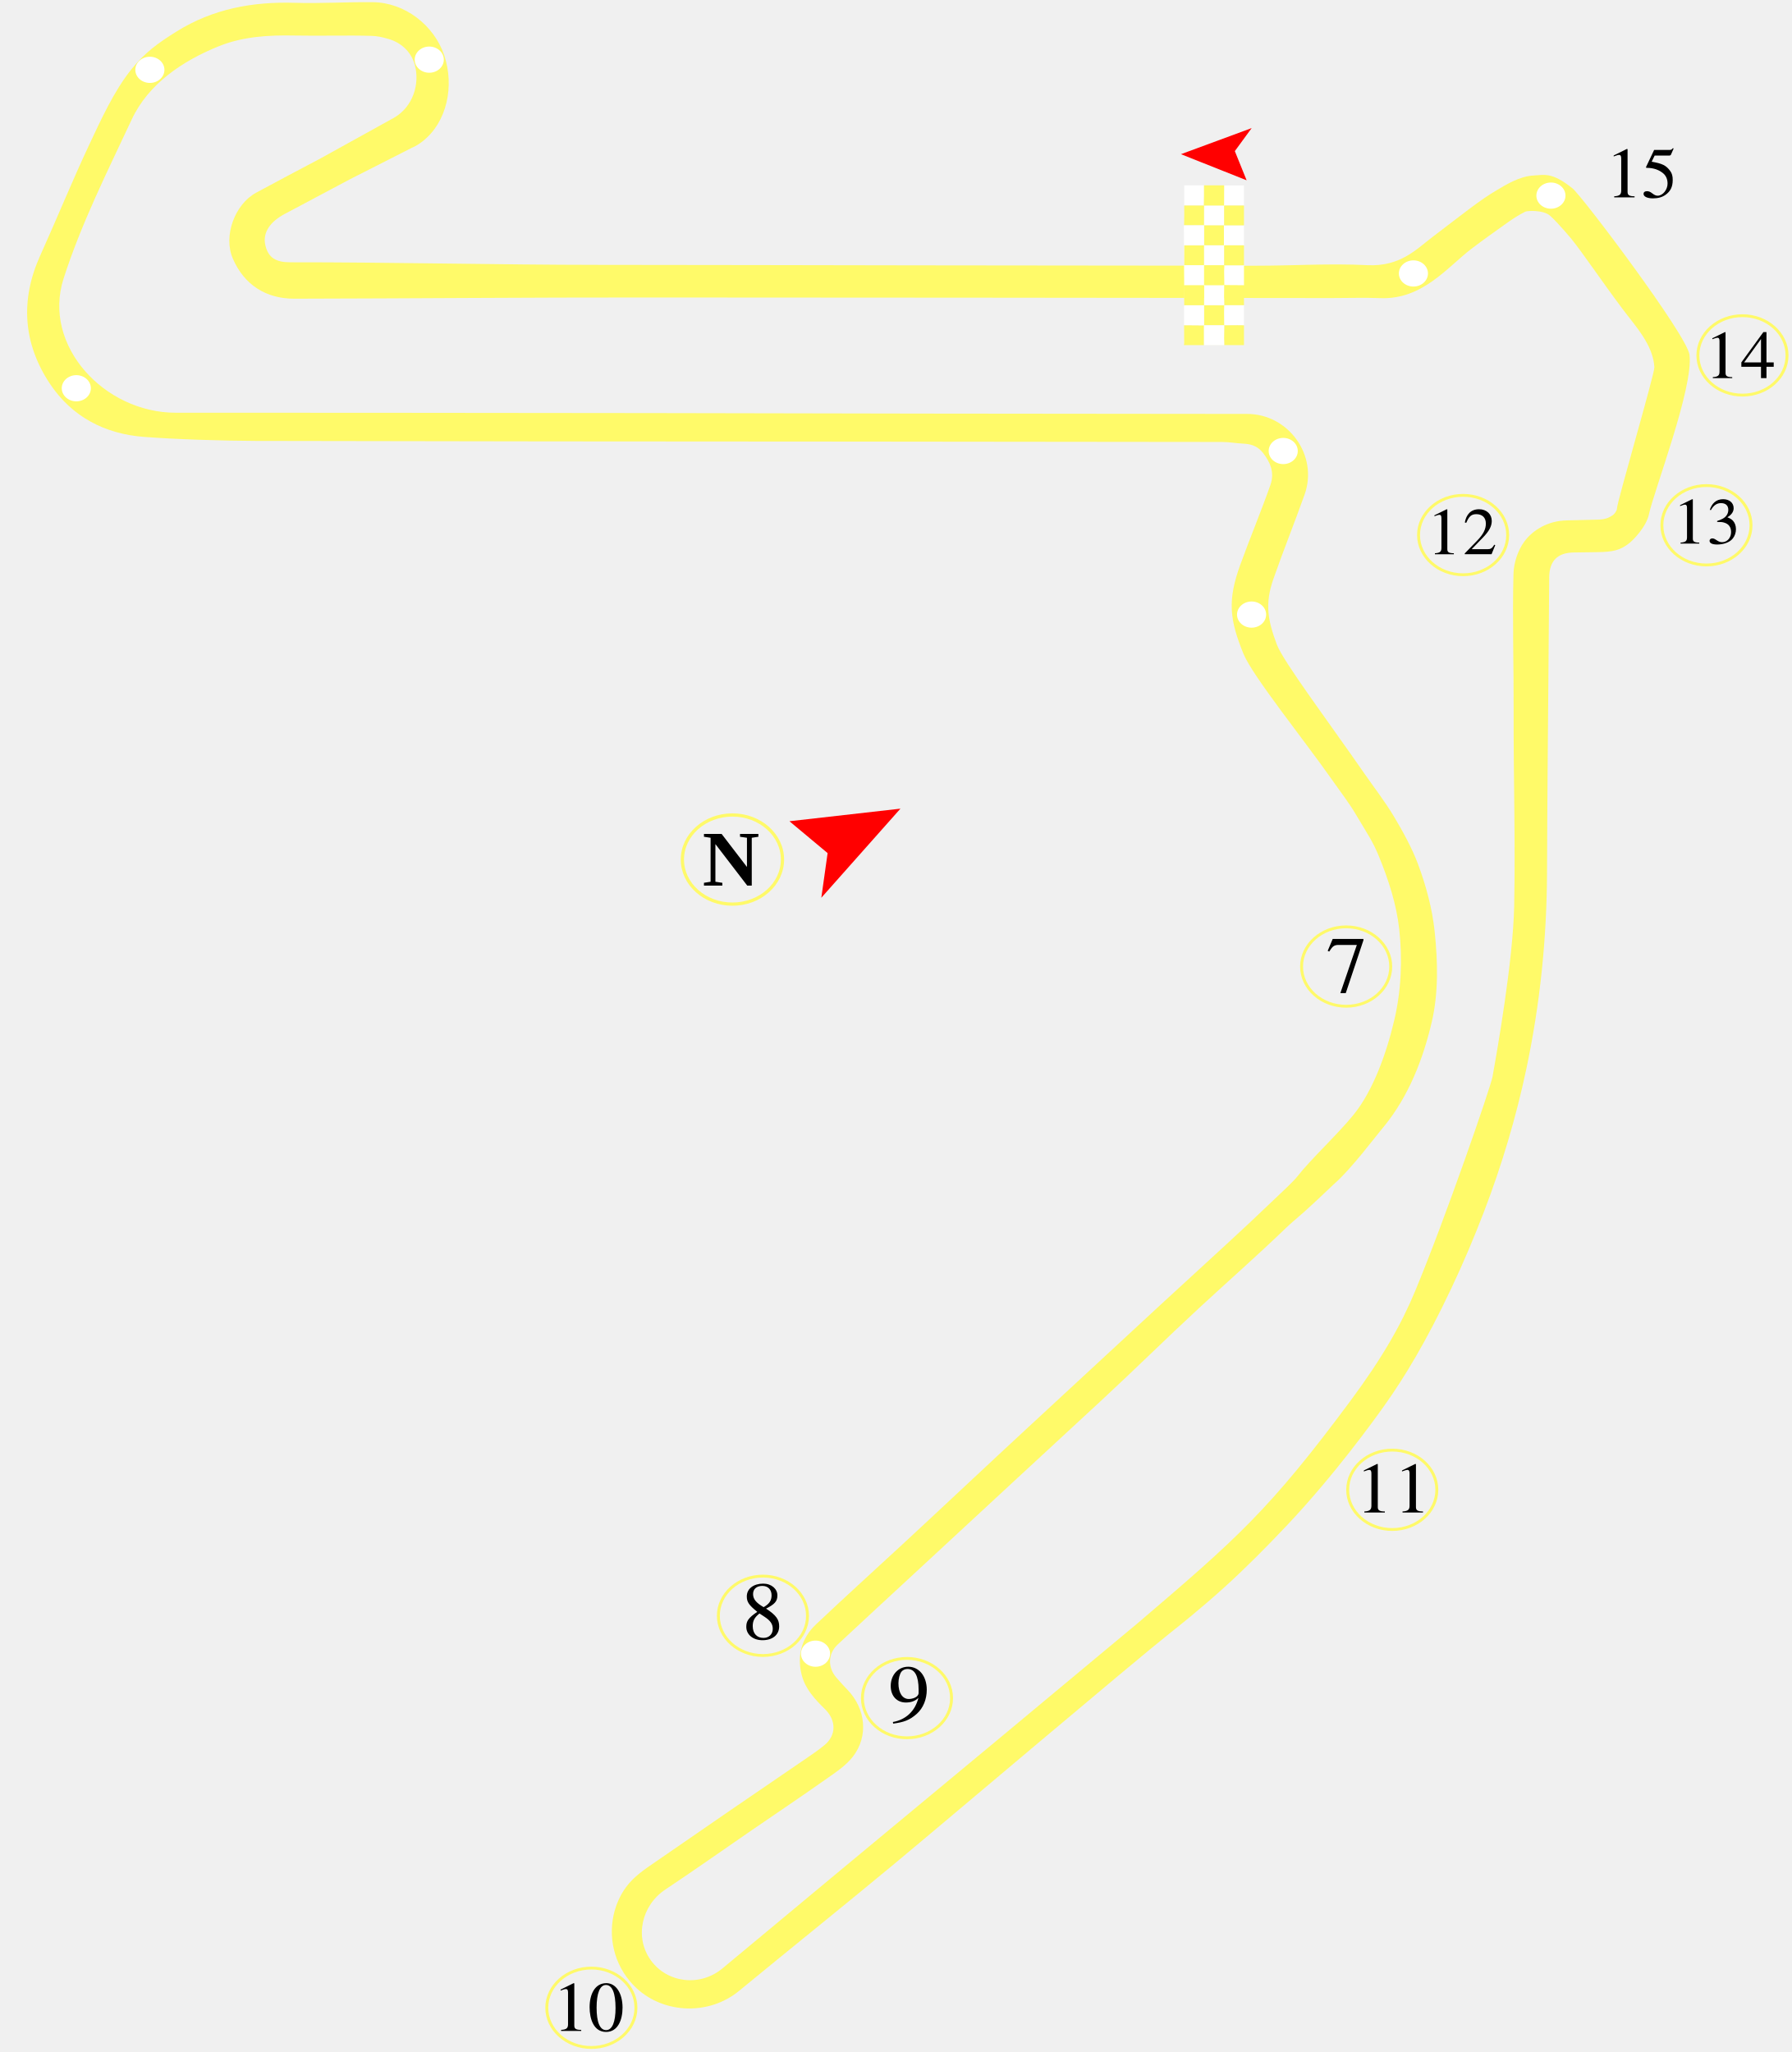
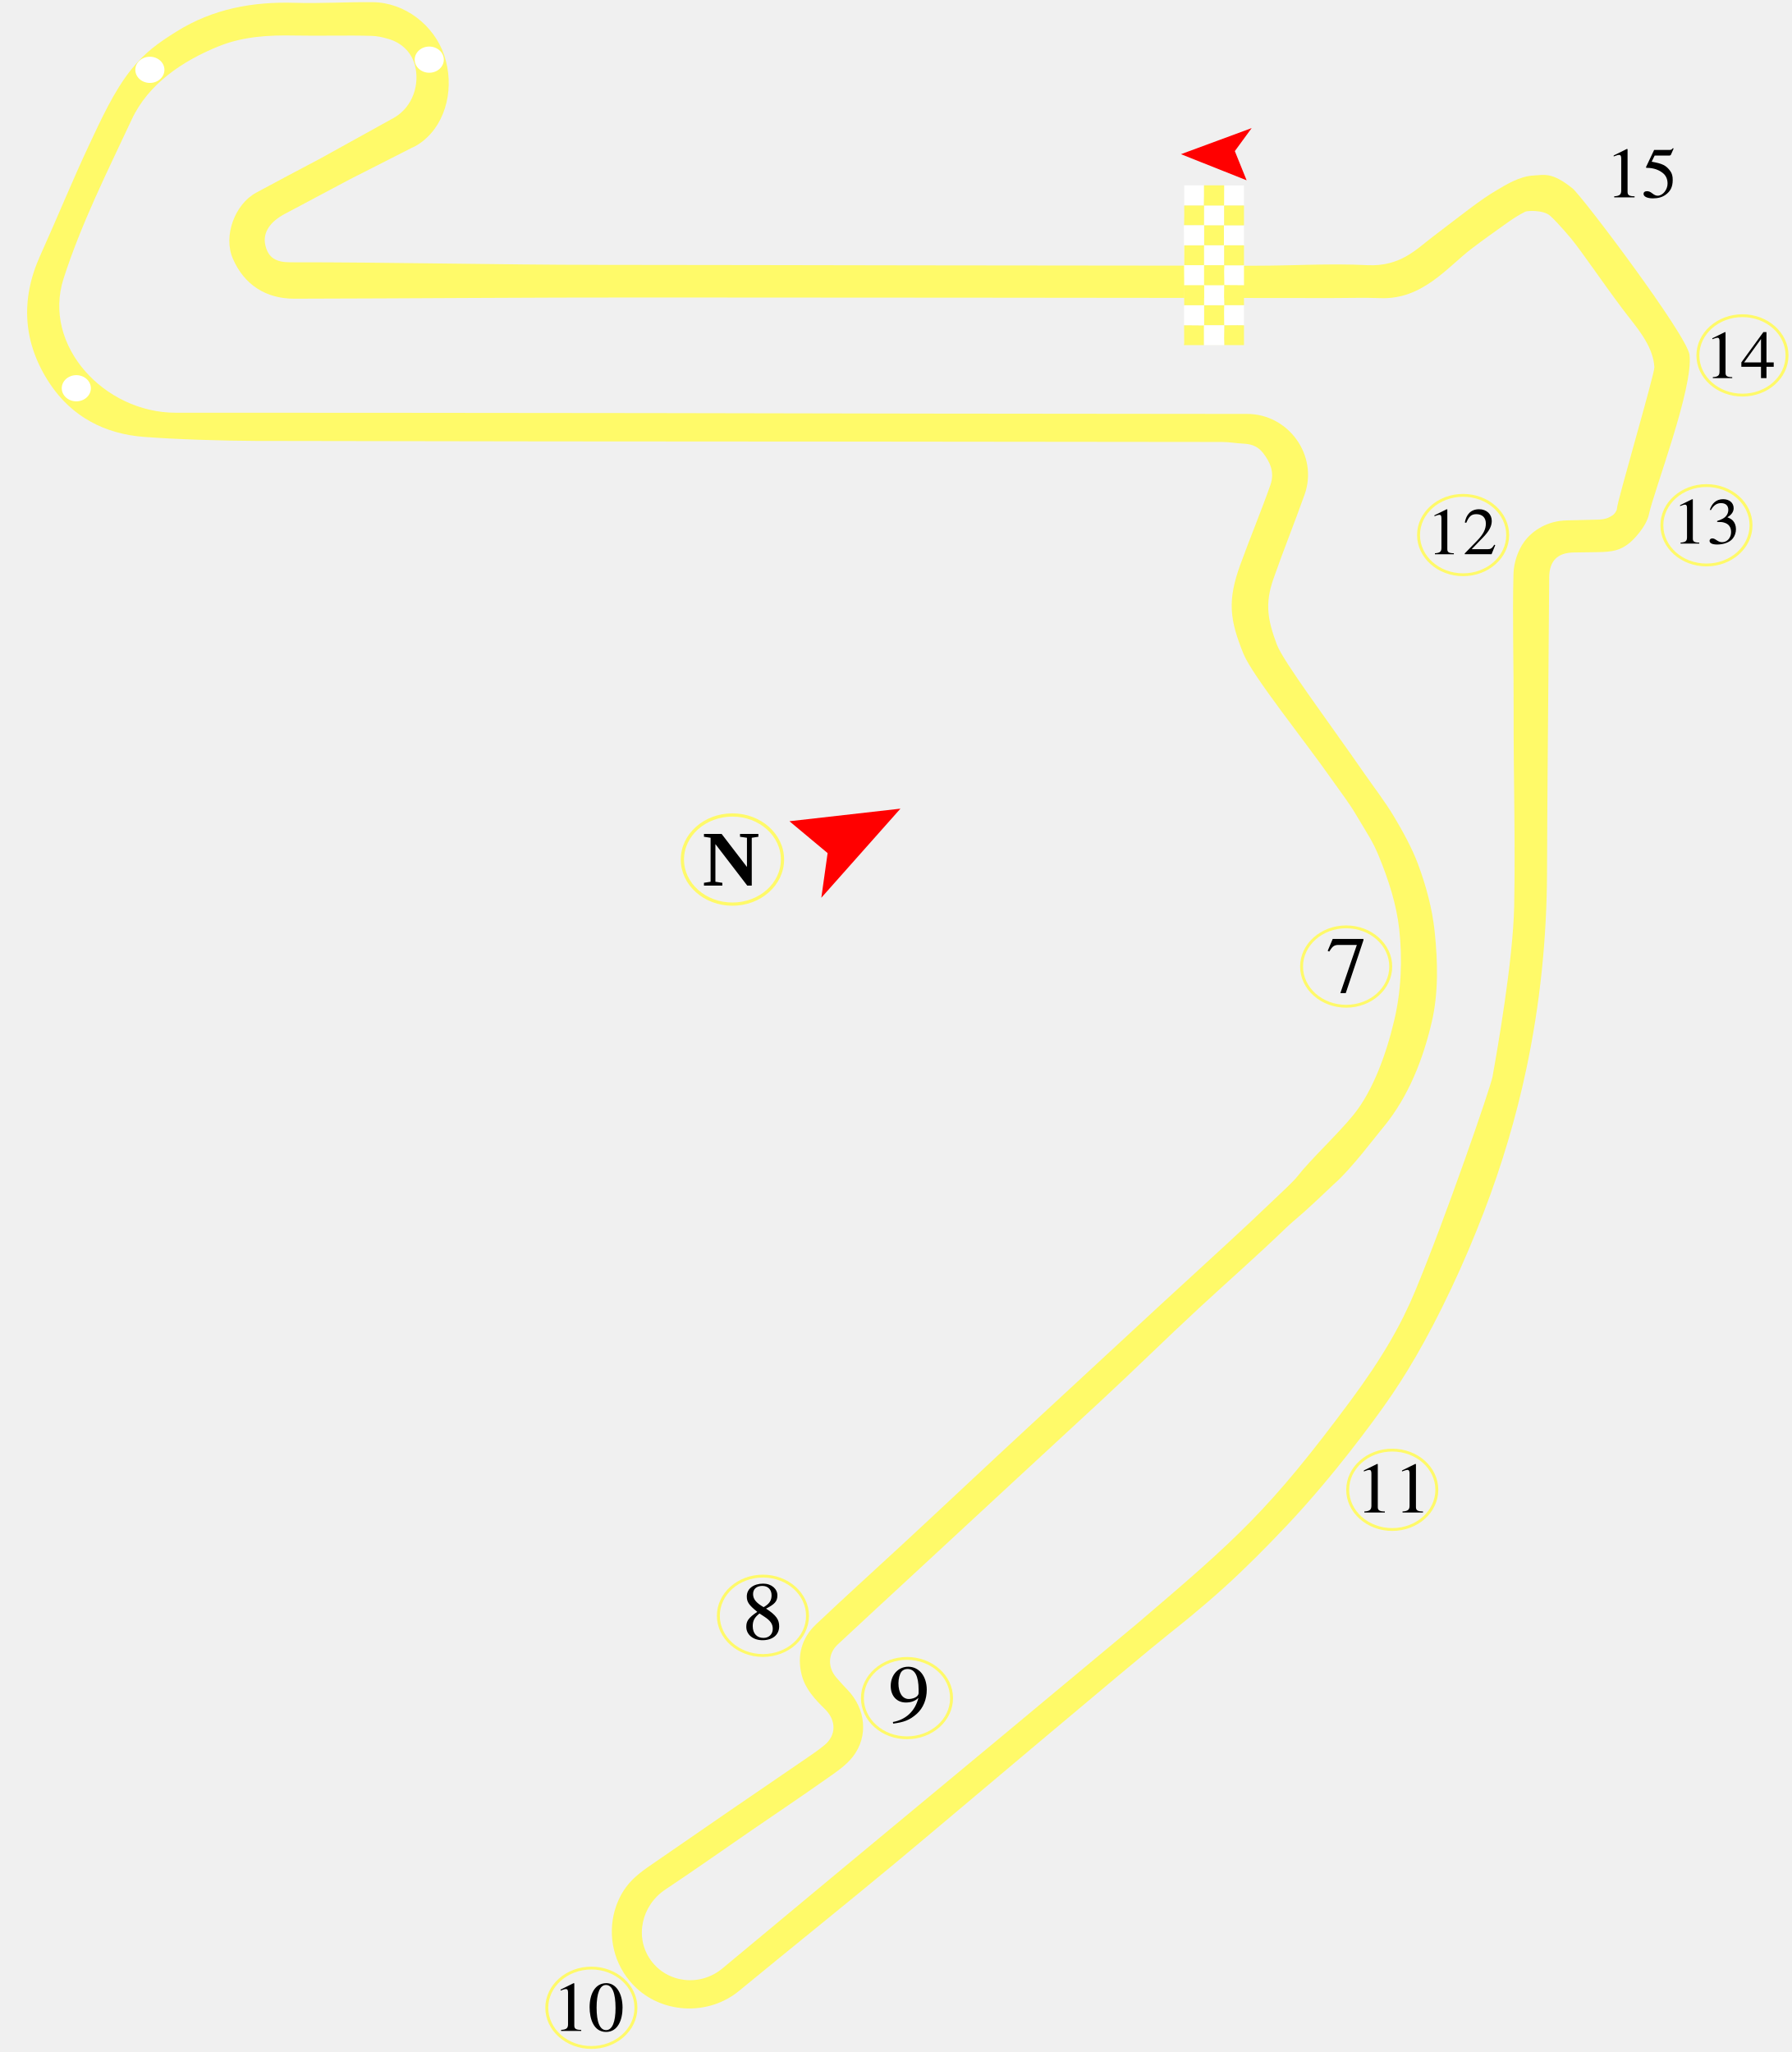
<svg xmlns="http://www.w3.org/2000/svg" width="230.373mm" height="263.863mm" viewBox="0 0 230.373 263.863" version="1.1" id="svg1" xml:space="preserve">
  <defs id="defs1" />
  <g id="layer1" transform="translate(58.30594,94.57387)">
    <g id="g34" transform="matrix(1.914917,0,0,1.914917,-92.89046,-26.63857)">
      <path style="font-size:4.237px;fill:#ff0000;stroke:none;stroke-width:1.027;stroke-dasharray:none" d="m 77.123,19.48 -5.233,6.073 0.416,-3.043 -2.525,-2.172 z" id="path22" transform="matrix(1.015067,0,0,0.9851566,0.2338607,-0.3661521)" />
      <g id="g33" transform="matrix(0.5863315,0,0,0.5863315,1.79094,31.65331)">
        <path style="font-weight:bold;font-size:9.033px;font-family:'Nimbus Roman No9 L';-inkscape-font-specification:'Nimbus Roman No9 L Bold';stroke-width:2.266" d="m 113.285,-18.544 -0.794,-0.115 v -0.322 h 2.104 v 0.322 l -0.759,0.115 v 5.478 h -0.516 l -3.648,-4.755 v 4.314 l 0.794,0.119 v 0.322 h -2.104 v -0.322 l 0.759,-0.119 v -5.037 l -0.759,-0.115 v -0.322 h 2.025 l 2.898,3.78 z" id="text33" />
        <ellipse style="fill:none;stroke:#fffa69;stroke-width:0.371;stroke-dasharray:none" id="ellipse33" cx="111.623" cy="-16.05" rx="5.731" ry="5.105" />
      </g>
    </g>
    <g id="layer1-5" transform="translate(-193.3339,-234.0117)" />
    <path id="path1" d="m -7.644,-79.433 c 2.471,-1.427 3.334,-4.38 2.671,-6.801 -0.468,-1.71 -1.793,-2.882 -3.409,-3.34 -0.836,-0.237 -1.375,-0.362 -2.157,-0.387 -2.941,-0.094 -6.631,0.023 -9.945,-0.044 -3.31,-0.066 -6.585,0.124 -9.683,1.374 -4.68,1.889 -9.068,4.85 -11.197,9.41 -3.029,6.489 -6.492,13.367 -8.771,20.479 -2.755,8.599 5.226,17.239 14.425,17.242 8.596,0.003 17.192,7.59e-4 25.788,0.007 11.883,0.009 23.765,0.019 35.648,0.037 11.56,0.017 23.121,0.049 34.681,0.065 13.878,0.019 27.755,0.027 41.632,0.042 5.345,0.006 9.181,5.362 7.39,10.38 -1.293,3.623 -2.734,7.194 -4.003,10.825 -1.125,3.219 -0.74,5.297 0.449,8.479 0.797,2.133 6.832,10.185 11.194,16.487 1.298,1.876 2.686,3.65 3.865,5.622 1.004,1.679 2.303,3.993 3.098,6.145 1.027,2.776 1.815,5.679 2.123,8.623 0.405,3.876 0.506,7.891 -0.385,11.685 -1.116,4.75 -2.96,9.467 -6.081,13.314 -1.097,1.287 -4.197,5.489 -6.53,7.518 -0.325,0.32 -2.684,2.55 -3.736,3.488 -0.637,0.568 -1.741,1.487 -2.311,2.037 -3.856,3.717 -7.28,6.698 -11.213,10.337 -4.382,4.053 -8.236,7.877 -12.615,11.933 -3.629,3.361 -7.267,6.713 -10.897,10.072 -4.402,4.073 -8.802,8.149 -13.202,12.224 -3.262,3.021 -6.533,6.033 -9.782,9.068 -1.264,1.181 -1.313,2.944 -0.168,4.265 0.46,0.531 0.934,1.053 1.422,1.559 2.337,2.422 2.739,5.961 0.695,8.6 -0.921,1.19 -2.289,2.068 -3.547,2.956 -3.182,2.247 -6.418,4.415 -9.629,6.621 -3.645,2.504 -7.255,5.059 -10.936,7.509 -3.087,2.055 -3.983,6.175 -1.863,9.102 2.125,2.934 6.327,3.426 9.197,1.048 4.661,-3.862 9.303,-7.746 13.959,-11.614 7.131,-5.925 14.266,-11.846 21.401,-17.766 1.315,-1.092 17.442,-14.511 18.046,-15.027 12.737,-10.868 16.914,-14.524 27.301,-28.521 4.212,-5.676 6.599,-9.929 8.371,-14.192 3.954,-9.513 9.703,-26.226 9.94,-27.543 0.586,-3.258 2.647,-14.92 2.786,-21.946 0.167,-8.418 -0.095,-16.621 -0.069,-25.042 0.018,-5.78 -0.169,-11.951 -0.021,-17.678 0.036,-1.399 0.555,-3.005 1.382,-4.134 1.134,-1.549 3.103,-2.694 5.443,-2.741 1.29,-0.026 2.756,-0.066 4.046,-0.1 1.072,-0.029 1.495,-0.31 1.905,-0.581 0.208,-0.138 0.537,-0.579 0.533,-0.87 -0.01,-0.775 4.854,-17.323 4.807,-18.148 -0.164,-2.875 -2.42,-5.26 -4.047,-7.431 -2.81,-3.751 -5.142,-7.24 -6.601,-9.041 0,0 -1.731,-2.092 -2.759,-3.007 -0.868,-0.772 -2.942,-0.646 -3.193,-0.521 -0.931,0.468 -1.646,0.949 -2.557,1.597 -0.627,0.446 -1.354,0.967 -2.278,1.631 -0.582,0.418 -1.326,0.97 -2.067,1.532 -3.058,2.319 -6.285,6.557 -11.678,6.357 -2.14,-0.079 -4.284,-0.007 -6.426,-0.009 -15.316,-0.017 -30.632,-0.035 -45.948,-0.048 -14.053,-0.011 -28.105,-0.013 -42.158,-0.025 -14.377,-0.013 -30.813,0.127 -45.19,0.153 -3.59,0.006 -6.436,-1.777 -7.888,-5.192 -1.228,-2.886 0.262,-6.937 3.009,-8.433 2.763,-1.504 5.552,-2.96 8.33,-4.437 m 3.718,2.715 c -2.854,1.518 -5.525,2.945 -8.382,4.459 -1.729,0.916 -2.887,2.302 -2.473,4.04 0.375,1.571 1.335,2.171 3.189,2.169 12.528,-0.016 27.115,0.328 39.643,0.332 13.585,0.004 27.17,0.042 40.755,0.06 14.553,0.019 29.106,0.036 43.659,0.047 4.987,0.004 9.485,-0.312 14.471,-0.071 4.199,0.203 6.279,-2.053 8.29,-3.58 4.028,-3.059 6.204,-4.832 8.36,-6.088 1.065,-0.62 2.865,-1.779 4.71,-1.861 1.349,-0.06 2.309,-0.488 4.973,1.645 1.258,1.007 14.718,18.872 15.052,21.4 0.552,4.19 -4.596,17.569 -5.216,20.535 -0.325,1.554 -2.003,3.341 -2.718,3.845 -0.977,0.69 -1.739,0.985 -3.89,1.007 -1.027,0.011 -2.054,0.03 -3.082,0.044 -2.053,0.03 -3.107,1.084 -3.129,3.165 -0.036,3.491 -0.059,6.983 -0.085,10.475 -0.069,9.154 -0.167,18.307 -0.196,27.461 -0.027,8.544 -0.897,16.992 -2.669,25.348 -1.322,6.23 -3.152,12.351 -5.413,18.258 -1.291,3.373 -2.671,6.634 -4.233,9.936 -3.261,6.895 -6.004,11.412 -8.646,15.123 -1.29,1.813 -6.347,8.831 -12.427,15.279 -2.643,2.803 -5.355,5.526 -7.849,7.794 -3.364,3.06 -6.237,5.313 -7.107,6.004 -5.012,3.98 -28.443,23.859 -35.598,29.802 -6.48,5.382 -13.442,10.966 -19.946,16.319 -3.836,3.158 -9.603,2.967 -13.179,-0.348 -2.642,-2.45 -3.681,-6.056 -2.948,-9.4 0.277,-1.263 0.793,-2.491 1.598,-3.592 1.014,-1.385 2.427,-2.316 3.806,-3.263 3.284,-2.253 6.416,-4.429 9.699,-6.684 3.21,-2.206 6.604,-4.505 9.814,-6.711 0.771,-0.53 1.474,-1.012 2.195,-1.606 1.543,-1.271 1.522,-3.184 0.081,-4.61 -1.306,-1.292 -2.543,-2.586 -3.009,-4.415 -0.627,-2.459 -0.008,-4.752 1.817,-6.48 3.675,-3.481 7.468,-6.912 11.184,-10.349 5.498,-5.086 10.661,-9.97 16.161,-15.054 5.887,-5.441 11.155,-10.334 17.042,-15.774 3.424,-3.164 8.174,-7.478 11.479,-10.575 0.935,-0.876 1.963,-1.871 2.752,-2.611 1.124,-1.053 2.845,-2.676 3.289,-3.25 1.715,-2.213 5.152,-5.38 7.23,-7.937 2.51,-3.089 4.244,-7.911 5.253,-12.233 0.883,-3.783 1.043,-7.776 0.619,-11.637 -0.353,-3.217 -1.383,-6.357 -2.607,-9.354 -0.8,-1.959 -1.42,-2.79 -3.066,-5.561 -0.809,-1.362 -1.881,-2.74 -3.065,-4.43 -3.379,-4.825 -10.127,-13.223 -11.277,-16.04 -1.805,-4.421 -2.079,-6.905 -0.419,-11.473 1.273,-3.506 2.634,-6.75 3.877,-10.266 0.6,-1.697 -0.142,-3.063 -0.935,-4.088 -0.549,-0.711 -1.276,-1.162 -2.521,-1.218 -1.113,-0.05 -1.733,-0.215 -2.848,-0.216 -15.785,-0.017 -31.57,-0.037 -47.355,-0.05 -13.086,-0.012 -26.172,-0.012 -39.257,-0.026 -12.527,-0.013 -25.055,-0.031 -37.582,-0.06 -4.107,-0.009 -10.289,-0.204 -14.373,-0.519 -4.996,-0.385 -9.226,-2.587 -12.043,-6.81 -3.477,-5.212 -3.843,-10.801 -1.26,-16.51 2.117,-4.679 4.128,-9.634 6.313,-14.279 1.469,-3.122 3.184,-6.91 5.413,-9.668 1.766,-2.185 3.415,-3.367 5.801,-4.858 4.678,-2.923 9.8,-3.857 15.241,-3.689 3.337,0.104 6.683,-0.121 10.023,-0.081 4.066,0.049 7.844,2.934 9.158,6.846 1.315,3.916 0.373,8.573 -2.792,11.049 -0.366,0.286 -0.804,0.59 -1.384,0.832" style="fill:#fffa69;fill-opacity:1;fill-rule:nonzero;stroke:none;stroke-width:0.353" />
    <g id="text20" style="font-size:4.237px;stroke-width:0.353" transform="matrix(1.015067,0,0,0.9851566,0.2338608,-0.3661525)">
      <path style="fill:#ff0000;stroke:none;stroke-width:1.245;stroke-dasharray:none" d="m 91.915,-75.502 8.958,-3.407 -2.133,3.006 1.493,3.808 z" id="path21" />
      <path style="font-size:15.184px;font-family:STIX;stroke-width:0.249" d="m 41.024,116.653 c 0,-0.856 -0.343,-1.434 -1.659,-2.312 1.06,-0.567 1.434,-0.931 1.434,-1.734 0,-0.835 -0.739,-1.531 -1.798,-1.531 -1.188,0 -2.077,0.642 -2.077,1.67 0,0.696 0.225,1.103 1.327,2.012 -1.145,0.803 -1.392,1.22 -1.392,1.959 0,1.006 0.846,1.745 2.055,1.745 1.285,0 2.109,-0.706 2.109,-1.809 z m -0.963,-4.046 c 0,0.664 -0.278,1.113 -1.006,1.541 -0.942,-0.557 -1.338,-1.049 -1.338,-1.713 0,-0.664 0.46,-1.06 1.177,-1.06 0.728,0 1.167,0.492 1.167,1.231 z m -0.899,2.794 c 0.728,0.492 1.049,0.921 1.049,1.584 0,0.696 -0.482,1.177 -1.177,1.177 -0.814,0 -1.359,-0.557 -1.359,-1.541 0,-0.696 0.225,-1.135 0.856,-1.649 z" id="path8" />
      <path style="font-size:15.184px;font-family:STIX;stroke-width:0.247" d="m 55.461,129.35 c 1.383,-0.192 2.075,-0.447 2.98,-1.266 0.851,-0.777 1.277,-1.937 1.277,-3.16 0,-0.894 -0.255,-1.66 -0.681,-2.192 -0.415,-0.511 -0.99,-0.809 -1.671,-0.809 -1.266,0 -2.213,1.075 -2.213,2.511 0,1.298 0.766,2.16 1.915,2.16 0.628,0 1.139,-0.16 1.596,-0.607 -0.426,1.745 -1.617,2.862 -3.235,3.15 z m 3.224,-4.012 c 0,0.564 -0.777,0.798 -1.245,0.798 -0.798,0 -1.309,-0.798 -1.309,-2.064 0,-0.575 0.16,-1.202 0.372,-1.49 0.181,-0.234 0.458,-0.362 0.777,-0.362 0.926,0 1.405,0.915 1.405,2.703 z" id="path9" />
      <path style="font-size:15.184px;font-family:STIX;stroke-width:0.215" d="m 15.951,169.464 v -0.138 c -0.692,0 -0.877,-0.166 -0.877,-0.563 v -5.51 l -0.083,-0.028 -1.652,0.84 v 0.129 l 0.249,-0.092 c 0.166,-0.065 0.323,-0.111 0.415,-0.111 0.194,0 0.277,0.138 0.277,0.452 v 4.144 c 0,0.508 -0.194,0.701 -0.877,0.738 v 0.138 z m 5.233,-3.046 c 0,-1.892 -0.84,-3.193 -2.049,-3.193 -1.486,0 -2.123,1.504 -2.123,3.138 0,1.514 0.508,3.23 2.086,3.23 1.504,0 2.086,-1.587 2.086,-3.175 z m -0.886,0.046 c 0,1.827 -0.415,2.889 -1.2,2.889 -0.794,0 -1.2,-1.052 -1.2,-2.926 0,-1.874 0.415,-2.963 1.181,-2.963 0.812,0 1.218,1.08 1.218,3 z" id="path10" />
      <path style="font-size:15.184px;font-family:STIX;stroke-width:0.202" d="m 126.481,-23.285 v -0.13 c -0.651,0 -0.825,-0.156 -0.825,-0.53 v -5.185 l -0.078,-0.026 -1.555,0.79 v 0.122 l 0.234,-0.087 c 0.156,-0.061 0.304,-0.104 0.391,-0.104 0.182,0 0.261,0.13 0.261,0.426 v 3.899 c 0,0.478 -0.182,0.66 -0.825,0.695 v 0.13 z m 5.246,-1.19 -0.122,-0.052 c -0.287,0.486 -0.469,0.582 -0.834,0.582 h -2.032 l 1.433,-1.529 c 0.773,-0.816 1.112,-1.468 1.112,-2.154 0,-0.86 -0.625,-1.529 -1.607,-1.529 -1.068,0 -1.624,0.712 -1.806,1.728 l 0.182,0.043 c 0.347,-0.851 0.651,-1.129 1.277,-1.129 0.738,0 1.207,0.434 1.207,1.225 0,0.738 -0.313,1.398 -1.129,2.258 l -1.546,1.641 v 0.104 h 3.396 z" id="path12" />
      <path style="font-size:15.184px;font-family:STIX;stroke-width:0.199" d="m 157.568,-24.675 v -0.129 c -0.643,0 -0.815,-0.154 -0.815,-0.523 v -5.119 l -0.077,-0.026 -1.535,0.78 v 0.12 l 0.231,-0.086 c 0.154,-0.06 0.3,-0.103 0.386,-0.103 0.18,0 0.257,0.129 0.257,0.42 v 3.85 c 0,0.472 -0.18,0.652 -0.815,0.686 v 0.129 z m 1.475,-4.373 c 0.352,-0.634 0.746,-0.909 1.277,-0.909 0.566,0 0.926,0.292 0.926,0.875 0,0.523 -0.274,0.909 -0.694,1.149 -0.171,0.103 -0.394,0.197 -0.72,0.309 v 0.12 c 0.489,0 0.686,0.026 0.875,0.086 0.592,0.171 0.892,0.592 0.892,1.243 0,0.729 -0.48,1.312 -1.115,1.312 -0.24,0 -0.42,-0.043 -0.737,-0.266 -0.24,-0.171 -0.377,-0.223 -0.523,-0.223 -0.197,0 -0.352,0.129 -0.352,0.309 0,0.309 0.334,0.489 0.96,0.489 0.763,0 1.578,-0.249 1.989,-0.797 0.249,-0.326 0.394,-0.746 0.394,-1.2 0,-0.446 -0.137,-0.84 -0.377,-1.106 -0.18,-0.189 -0.334,-0.292 -0.712,-0.454 0.574,-0.343 0.797,-0.772 0.797,-1.183 0,-0.703 -0.54,-1.175 -1.337,-1.175 -0.892,0 -1.432,0.574 -1.68,1.389 z" id="path13" />
      <path style="font-size:15.184px;font-family:STIX;stroke-width:0.207" d="m 161.742,-46.27 v -0.133 c -0.667,0 -0.845,-0.16 -0.845,-0.543 v -5.31 l -0.08,-0.027 -1.592,0.809 v 0.125 l 0.24,-0.089 c 0.16,-0.062 0.311,-0.107 0.4,-0.107 0.187,0 0.267,0.133 0.267,0.436 v 3.993 c 0,0.489 -0.187,0.676 -0.845,0.712 v 0.133 z m 5.256,-1.485 v -0.569 h -0.916 v -3.958 h -0.391 l -2.793,3.958 v 0.569 h 2.49 v 1.485 h 0.694 v -1.485 z m -1.61,-0.569 h -2.135 l 2.135,-3.051 z" id="path14" />
      <g id="g1">
        <path style="font-size:15.184px;font-family:STIX;stroke-width:0.245" d="m 115.029,27.099 v -0.169 h -3.893 l -0.633,1.551 0.19,0.095 c 0.443,-0.717 0.622,-0.865 1.234,-0.865 h 2.268 l -2.089,6.288 h 0.686 z" id="path7" />
        <ellipse style="fill:none;stroke:#fffa69;stroke-width:0.371;stroke-dasharray:none" id="ellipse23" cx="112.841" cy="30.533" rx="5.646" ry="5.182" />
      </g>
      <ellipse style="fill:none;stroke:#fffa69;stroke-width:0.371;stroke-dasharray:none" id="ellipse24" cx="38.967" cy="115.276" rx="5.646" ry="5.182" />
      <ellipse style="fill:none;stroke:#fffa69;stroke-width:0.371;stroke-dasharray:none" id="ellipse25" cx="57.213" cy="126.019" rx="5.646" ry="5.182" />
      <ellipse style="fill:none;stroke:#fffa69;stroke-width:0.371;stroke-dasharray:none" id="ellipse26" cx="17.235" cy="166.439" rx="5.646" ry="5.182" />
      <ellipse style="fill:none;stroke:#fffa69;stroke-width:0.371;stroke-dasharray:none" id="ellipse28" cx="127.656" cy="-25.79" rx="5.646" ry="5.182" />
      <ellipse style="fill:none;stroke:#fffa69;stroke-width:0.371;stroke-dasharray:none" id="ellipse29" cx="158.478" cy="-27.066" rx="5.646" ry="5.182" />
      <ellipse style="fill:none;stroke:#fffa69;stroke-width:0.371;stroke-dasharray:none" id="ellipse30" cx="163.04" cy="-49.238" rx="5.646" ry="5.182" />
      <path style="font-size:15.184px;font-family:STIX;stroke-width:0.218" d="m 117.74,101.796 v -0.141 c -0.704,0 -0.892,-0.169 -0.892,-0.572 v -5.603 l -0.085,-0.028 -1.68,0.854 v 0.131 l 0.253,-0.094 c 0.169,-0.066 0.328,-0.113 0.422,-0.113 0.197,0 0.282,0.141 0.282,0.46 v 4.214 c 0,0.516 -0.197,0.713 -0.892,0.751 v 0.141 z m 4.833,0 v -0.141 c -0.704,0 -0.892,-0.169 -0.892,-0.572 v -5.603 l -0.085,-0.028 -1.68,0.854 v 0.131 l 0.253,-0.094 c 0.169,-0.066 0.328,-0.113 0.422,-0.113 0.197,0 0.282,0.141 0.282,0.46 v 4.214 c 0,0.516 -0.197,0.713 -0.892,0.751 v 0.141 z" id="path11" />
      <ellipse style="fill:none;stroke:#fffa69;stroke-width:0.371;stroke-dasharray:none" id="ellipse27" cx="118.681" cy="98.831" rx="5.646" ry="5.182" />
      <path style="font-size:15.184px;font-family:STIX;stroke-width:0.217" d="m 149.374,-69.868 v -0.14 c -0.701,0 -0.888,-0.168 -0.888,-0.57 v -5.581 l -0.084,-0.028 -1.673,0.851 v 0.131 l 0.252,-0.093 c 0.168,-0.065 0.327,-0.112 0.421,-0.112 0.196,0 0.28,0.14 0.28,0.458 v 4.198 c 0,0.514 -0.196,0.71 -0.888,0.748 v 0.14 z m 4.945,-6.366 -0.084,-0.065 c -0.15,0.196 -0.234,0.243 -0.449,0.243 h -1.935 l -1.019,2.216 c 0,0 -0.009,0.028 -0.009,0.047 0,0.056 0.028,0.075 0.112,0.075 0.897,0 1.552,0.299 1.991,0.654 0.421,0.337 0.626,0.804 0.626,1.402 0,0.804 -0.608,1.58 -1.262,1.58 -0.187,0 -0.402,-0.084 -0.664,-0.299 -0.299,-0.243 -0.477,-0.29 -0.692,-0.29 -0.262,0 -0.421,0.122 -0.421,0.355 0,0.355 0.486,0.58 1.187,0.58 0.636,0 1.15,-0.14 1.589,-0.458 0.636,-0.467 0.916,-1.047 0.916,-1.945 0,-0.495 -0.084,-0.851 -0.327,-1.187 -0.533,-0.739 -1,-0.944 -2.337,-1.197 l 0.374,-0.795 h 1.814 c 0.15,0 0.224,-0.056 0.252,-0.122 z" id="path15" />
      <ellipse style="fill:#ffffff;stroke-width:0.199" id="ellipse34" cx="-3.299" cy="-87.841" rx="1.843" ry="1.709" />
      <ellipse style="fill:#ffffff;stroke-width:0.199" id="ellipse35" cx="-38.687" cy="-86.512" rx="1.843" ry="1.709" />
      <ellipse style="fill:#ffffff;stroke-width:0.199" id="ellipse36" cx="-48.005" cy="-44.95" rx="1.843" ry="1.709" />
-       <ellipse style="fill:#ffffff;stroke-width:0.199" id="ellipse37" cx="104.87" cy="-36.759" rx="1.843" ry="1.709" />
-       <ellipse style="fill:#ffffff;stroke-width:0.199" id="ellipse38" cx="100.862" cy="-15.408" rx="1.843" ry="1.709" />
-       <ellipse style="fill:#ffffff;stroke-width:0.199" id="ellipse41" cx="45.629" cy="120.22" rx="1.843" ry="1.709" />
-       <ellipse style="fill:#ffffff;stroke-width:0.199" id="ellipse4" cx="121.361" cy="-59.934" rx="1.843" ry="1.709" />
-       <ellipse style="fill:#ffffff;stroke-width:0.199" id="ellipse3" cx="138.778" cy="-70.094" rx="1.843" ry="1.709" />
    </g>
    <g id="g20">
      <path id="path33" d="m 93.909,-50.199 c 0.866,0 1.731,0 2.597,0" style="fill:#ffffff;fill-opacity:1;fill-rule:nonzero;stroke:none;stroke-width:0.353" />
      <path id="path34" d="m 101.637,-65.599 v 2.588 c -0.026,-0.006 -0.053,-0.016 -0.079,-0.016 -0.792,-0.002 -1.584,-0.004 -2.376,-0.003 -0.031,0 -0.063,0.015 -0.093,0.023 v 2.546 l 0.005,-0.005 c -0.865,0.002 -1.73,0.005 -2.595,0.007 v -2.598 c 0.073,0.009 0.147,0.024 0.22,0.024 0.643,0.002 1.286,0.001 1.929,7.06e-4 H 99.056 v -2.561 h -2.558 c 0.003,-0.851 -0.003,-1.683 -5.35e-4,-2.534 l 0.009,-0.026 c 0.074,-0.006 0.141,-0.003 0.215,-0.003 0.689,-0.001 1.378,-7.05e-4 2.067,-7.05e-4 h 0.27 c 0.005,-0.084 0.012,-0.144 0.012,-0.203 7.05e-4,-0.498 -0.003,-0.996 3.53e-4,-1.494 0.002,-0.292 0.012,-0.585 0.018,-0.877 h 2.547 v 2.587 h -2.549 v 2.547 z" style="fill:#ffffff;fill-opacity:1;fill-rule:nonzero;stroke:none;stroke-width:0.353" />
      <path id="path35" d="m 93.954,-69.575 c -0.003,-0.389 0.006,-0.774 -3.1e-5,-1.163 h 2.547 c -0.001,0.864 -0.002,1.728 -0.003,2.592 l 0.006,-0.006 -2.55,0.005" style="fill:#ffffff;fill-opacity:1;fill-rule:nonzero;stroke:none;stroke-width:0.35" />
      <path id="path36" d="m 101.637,-55.331 v 2.588 c -0.278,-0.004 -0.557,-0.012 -0.835,-0.011 -0.57,0.002 -1.141,0.009 -1.712,0.014 -0.006,-0.552 -0.015,-1.103 -0.016,-1.656 -7.06e-4,-0.313 0.011,-0.626 0.017,-0.939 0.849,0.001 1.697,0.003 2.546,0.004" style="fill:#ffffff;fill-opacity:1;fill-rule:nonzero;stroke:none;stroke-width:0.353" />
      <path id="path37" d="m 101.637,-60.465 v 2.588 c -0.776,-0.005 -1.552,-0.009 -2.327,-0.016 -0.073,-3.53e-4 -0.147,-0.015 -0.22,-0.023 -0.006,-0.592 -0.014,-1.185 -0.016,-1.777 -7.06e-4,-0.258 0.013,-0.516 0.02,-0.774 l -0.005,0.005 z" style="fill:#ffffff;fill-opacity:1;fill-rule:nonzero;stroke:none;stroke-width:0.353" />
      <path id="path38" d="m 99.09,-50.2 2.546,0.003" style="fill:#ffffff;fill-opacity:1;fill-rule:nonzero;stroke:none;stroke-width:0.353" />
      <path id="path39" d="m 101.637,-60.465 -2.548,0.003 v -2.546 c 0.03,-0.008 0.061,-0.023 0.093,-0.023 0.792,0 1.584,0.001 2.376,0.003 0.026,3.52e-4 0.053,0.011 0.079,0.016 z" style="fill:#fffa69;fill-opacity:1;fill-rule:nonzero;stroke:none;stroke-width:0.353" />
      <path id="path40" d="m 99.09,-57.916 c 0.073,0.008 0.147,0.022 0.22,0.023 0.776,0.007 1.551,0.011 2.327,0.016 v 2.546 c -0.849,-0.001 -1.697,-0.002 -2.546,-0.003 l 0.004,0.006 c -0.006,-0.367 -0.018,-0.735 -0.018,-1.102 7.06e-4,-0.498 0.011,-0.996 0.017,-1.493 0,0 -0.005,0.007 -0.005,0.007" style="fill:#fffa69;fill-opacity:1;fill-rule:nonzero;stroke:none;stroke-width:0.353" />
      <path id="path41" d="m 101.637,-50.197 -2.546,-0.003 0.004,0.006 c -0.006,-0.299 -0.019,-0.598 -0.018,-0.897 0.001,-0.551 0.011,-1.103 0.017,-1.654 l -0.004,0.005 c 0.57,-0.005 1.141,-0.012 1.712,-0.014 0.278,-0.001 0.557,0.007 0.835,0.011 z" style="fill:#fffa69;fill-opacity:1;fill-rule:nonzero;stroke:none;stroke-width:0.353" />
      <path id="path42" d="m 101.637,-65.599 h -2.549 v -2.547 h 2.549 z" style="fill:#fffa69;fill-opacity:1;fill-rule:nonzero;stroke:none;stroke-width:0.353" />
      <path id="path43" d="m 96.506,-50.199 -0.006,0.005 c 0.865,0 1.73,0 2.595,0 l -0.004,-0.006" style="fill:#fffa69;fill-opacity:1;fill-rule:nonzero;stroke:none;stroke-width:0.353" />
      <path id="path44" d="m 96.506,-50.199 c -0.866,0 -1.731,0 -2.597,0 0,0 0.008,0.005 0.008,0.005 0.007,-0.081 0.019,-0.162 0.019,-0.243 0.001,-0.69 0.001,-1.379 7.06e-4,-2.069 v -0.249 c 0.3,0 0.565,-0.001 0.83,3.53e-4 0.58,0.004 1.159,0.009 1.739,0.014 l -0.006,-0.006 c -3.53e-4,0.851 -3.53e-4,1.701 -3.53e-4,2.552 z" style="fill:#fffa69;fill-opacity:1;fill-rule:nonzero;stroke:none;stroke-width:0.353" />
      <path id="path45" d="m 93.917,-50.194 -0.008,-0.005" style="fill:#fffa69;fill-opacity:1;fill-rule:nonzero;stroke:none;stroke-width:0.353" />
      <path id="path46" d="m 99.094,-60.468 c -0.007,0.258 -0.021,0.516 -0.02,0.774 0.002,0.593 0.01,1.185 0.016,1.777 0,0 0.004,-0.007 0.004,-0.007 -0.06,0.009 -0.12,0.026 -0.18,0.026 -0.752,0.002 -1.505,0.002 -2.258,3.52e-4 -0.046,0 -0.092,-0.011 -0.151,-0.019 v -2.553 l -0.007,0.007 c 0.865,-0.002 1.73,-0.005 2.595,-0.007" style="fill:#fffa69;fill-opacity:1;fill-rule:nonzero;stroke:none;stroke-width:0.353" />
      <path id="path47" d="m 96.499,-65.595 h 2.557 v 2.561 c -0.139,0 -0.274,0 -0.409,0 -0.643,0 -1.286,0.001 -1.929,-7.06e-4 -0.073,0 -0.147,-0.016 -0.22,-0.024 l 0.007,0.008 c 0,-0.851 0,-1.701 0,-2.551 z" style="fill:#fffa69;fill-opacity:1;fill-rule:nonzero;stroke:none;stroke-width:0.353" />
      <path id="path48" d="m 93.935,-65.596 c 0.008,-0.401 0.019,-0.803 0.022,-1.205 0.004,-0.443 0.001,-0.886 0.001,-1.347 h 2.546 c -0.002,0.851 -0.005,1.702 -0.007,2.553 l 0.007,-0.007 c -0.858,3.53e-4 -1.717,3.53e-4 -2.575,7.05e-4 z" style="fill:#fffa69;fill-opacity:1;fill-rule:nonzero;stroke:none;stroke-width:0.351" />
      <path id="path49" d="m 96.498,-63.059 c 0,0.866 3.53e-4,1.732 3.53e-4,2.598 l 0.007,-0.007 h -2.553 l -0.004,-2.559 c 0.719,0 1.427,-9.68e-4 2.13,-0.003 0.142,-3.52e-4 0.285,-0.013 0.427,-0.02 z" style="fill:#fffa69;fill-opacity:1;fill-rule:nonzero;stroke:none;stroke-width:0.353" />
      <path id="path50" d="m 99.091,-55.334 c -0.006,0.313 -0.018,0.626 -0.017,0.939 0.001,0.552 0.01,1.103 0.016,1.656 0,0 0.004,-0.005 0.004,-0.005 -0.865,0 -1.729,-3.53e-4 -2.594,-3.53e-4 l 0.006,0.006 c -0.002,-0.865 -0.004,-1.729 -0.006,-2.594 0.865,0.002 1.73,0.004 2.595,0.006 z" style="fill:#fffa69;fill-opacity:1;fill-rule:nonzero;stroke:none;stroke-width:0.353" />
      <path id="path51" d="m 93.911,-65.601 c 0.865,0 1.73,-3.53e-4 2.594,-3.53e-4 0,0.85 0,1.701 0,2.551 -0.142,0.007 -0.285,0.02 -0.427,0.02 -0.703,0.002 -1.407,0.001 -2.126,0.001 v 2.562 h 2.553 v 2.553 c 0.059,0.008 0.105,0.019 0.151,0.019 0.753,0.001 1.505,0.001 2.258,-3.53e-4 0.06,0 0.12,-0.017 0.18,-0.026 -0.006,0.498 -0.016,0.996 -0.017,1.493 -3.53e-4,0.367 0.012,0.734 0.018,1.102 -0.865,-0.002 -1.73,-0.004 -2.595,-0.006 l 0.006,0.006 v -2.551 h -2.568 c 0,0.409 -0.002,0.804 7.05e-4,1.2 0.003,0.45 0.011,0.9 0.017,1.351 l 0.006,-0.005" style="fill:#ffffff;fill-opacity:1;fill-rule:nonzero;stroke:none;stroke-width:0.353" />
      <path id="path52" d="m 96.5,-52.745 c 0.865,0 1.729,3.53e-4 2.594,3.53e-4 -0.006,0.551 -0.015,1.103 -0.017,1.654 -7.06e-4,0.299 0.012,0.598 0.018,0.897 -0.865,0 -1.73,0 -2.595,0 0,-0.851 3.53e-4,-1.701 3.53e-4,-2.552" style="fill:#ffffff;fill-opacity:1;fill-rule:nonzero;stroke:none;stroke-width:0.353" />
      <path id="path53" d="m 93.933,-52.757 v -0.23 c 0,-0.702 -0.001,-1.405 0.001,-2.107 3.52e-4,-0.08 0.017,-0.16 0.026,-0.24 l -0.006,0.005 h 2.551 l -0.006,-0.006 c 0.002,0.865 0.004,1.73 0.006,2.594 -0.58,-0.005 -1.159,-0.011 -1.739,-0.014 -0.265,-0.002 -0.53,-3.52e-4 -0.83,-3.52e-4 v 0.249 c 0,0.69 7.05e-4,1.379 -7.06e-4,2.069 -3.52e-4,0.081 -0.012,0.162 -0.019,0.243" style="fill:#ffffff;fill-opacity:1;fill-rule:nonzero;stroke:none;stroke-width:0.353" />
      <path id="path54" d="m 96.505,-55.328 c -0.85,0 -1.7,0 -2.551,0 -0.006,-0.45 -0.013,-0.901 -0.017,-1.351 -0.003,-0.395 -7.05e-4,-0.791 -7.05e-4,-1.2 h 2.568 z" style="fill:#fffa69;fill-opacity:1;fill-rule:nonzero;stroke:none;stroke-width:0.353" />
      <path id="path17" d="m 96.476,-68.14 c 0.008,-0.409 0.019,-0.818 0.023,-1.227 0.004,-0.451 0.001,-0.902 0.001,-1.372 h 2.587 c -0.002,0.866 -0.005,1.733 -0.007,2.599 l 0.007,-0.007 c -0.872,3.59e-4 -1.744,3.59e-4 -2.616,7.18e-4 z" style="fill:#fffa69;fill-opacity:1;fill-rule:nonzero;stroke:none;stroke-width:0.357" />
    </g>
  </g>
</svg>
